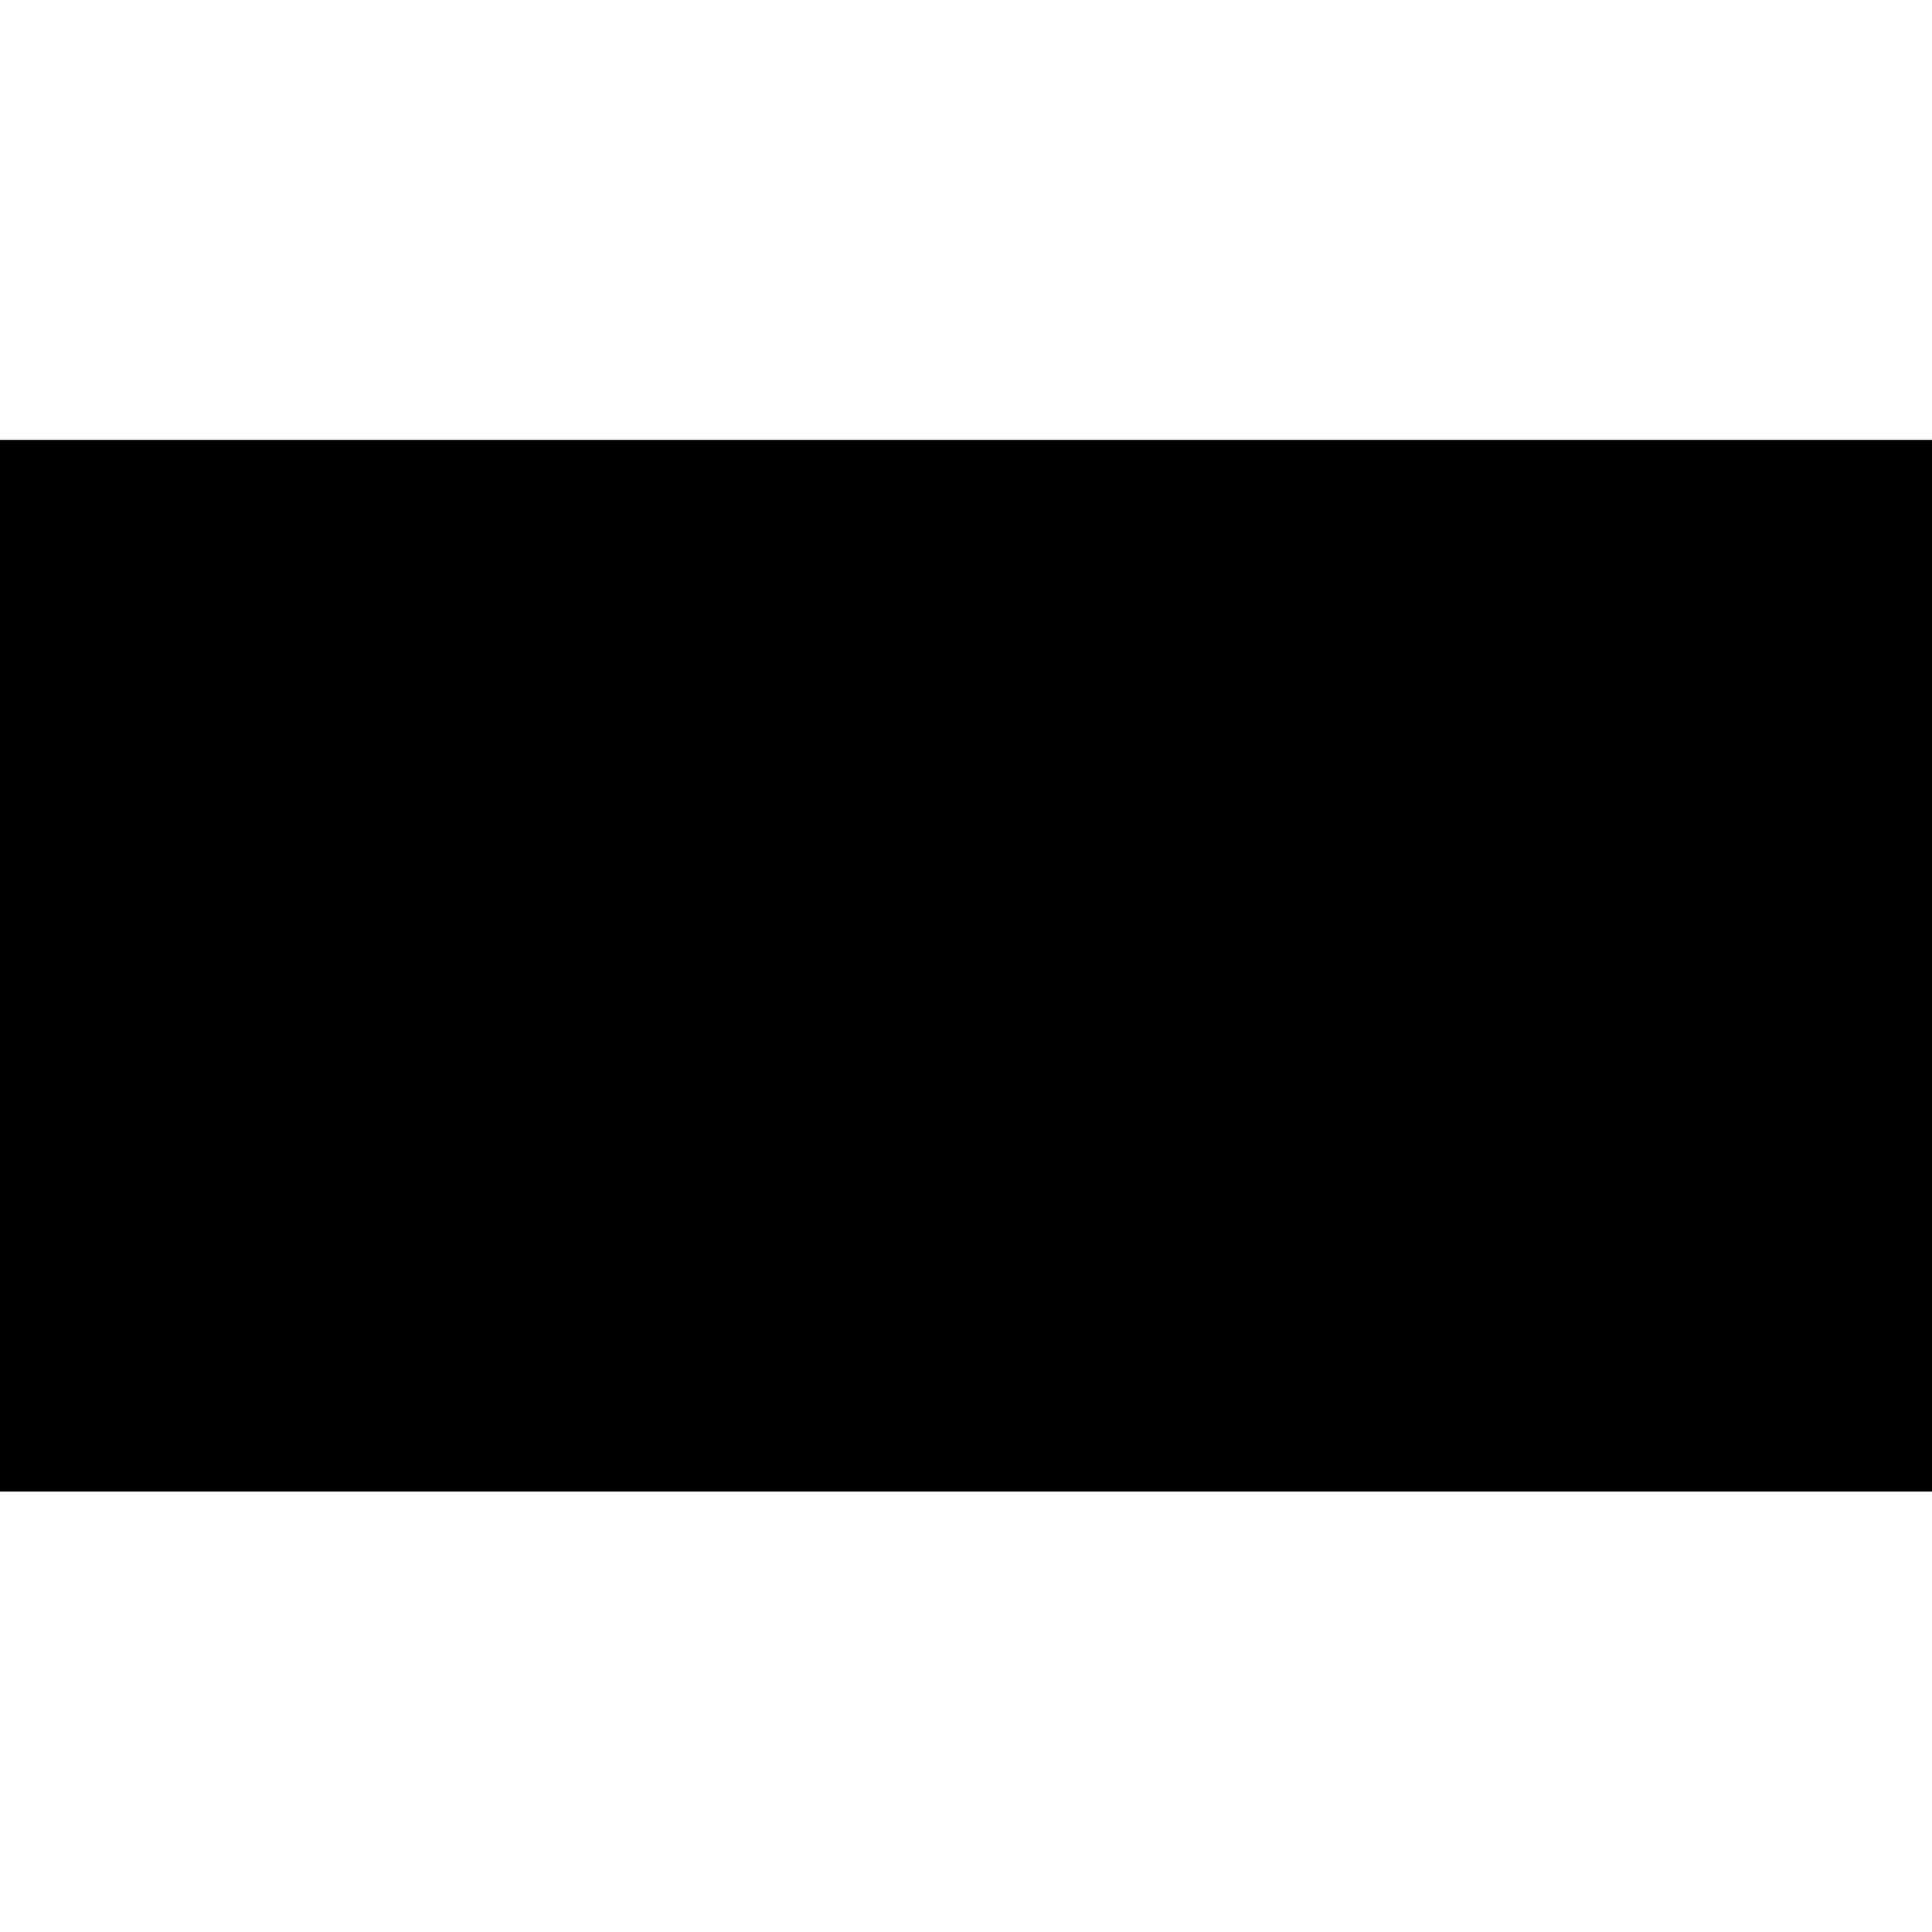
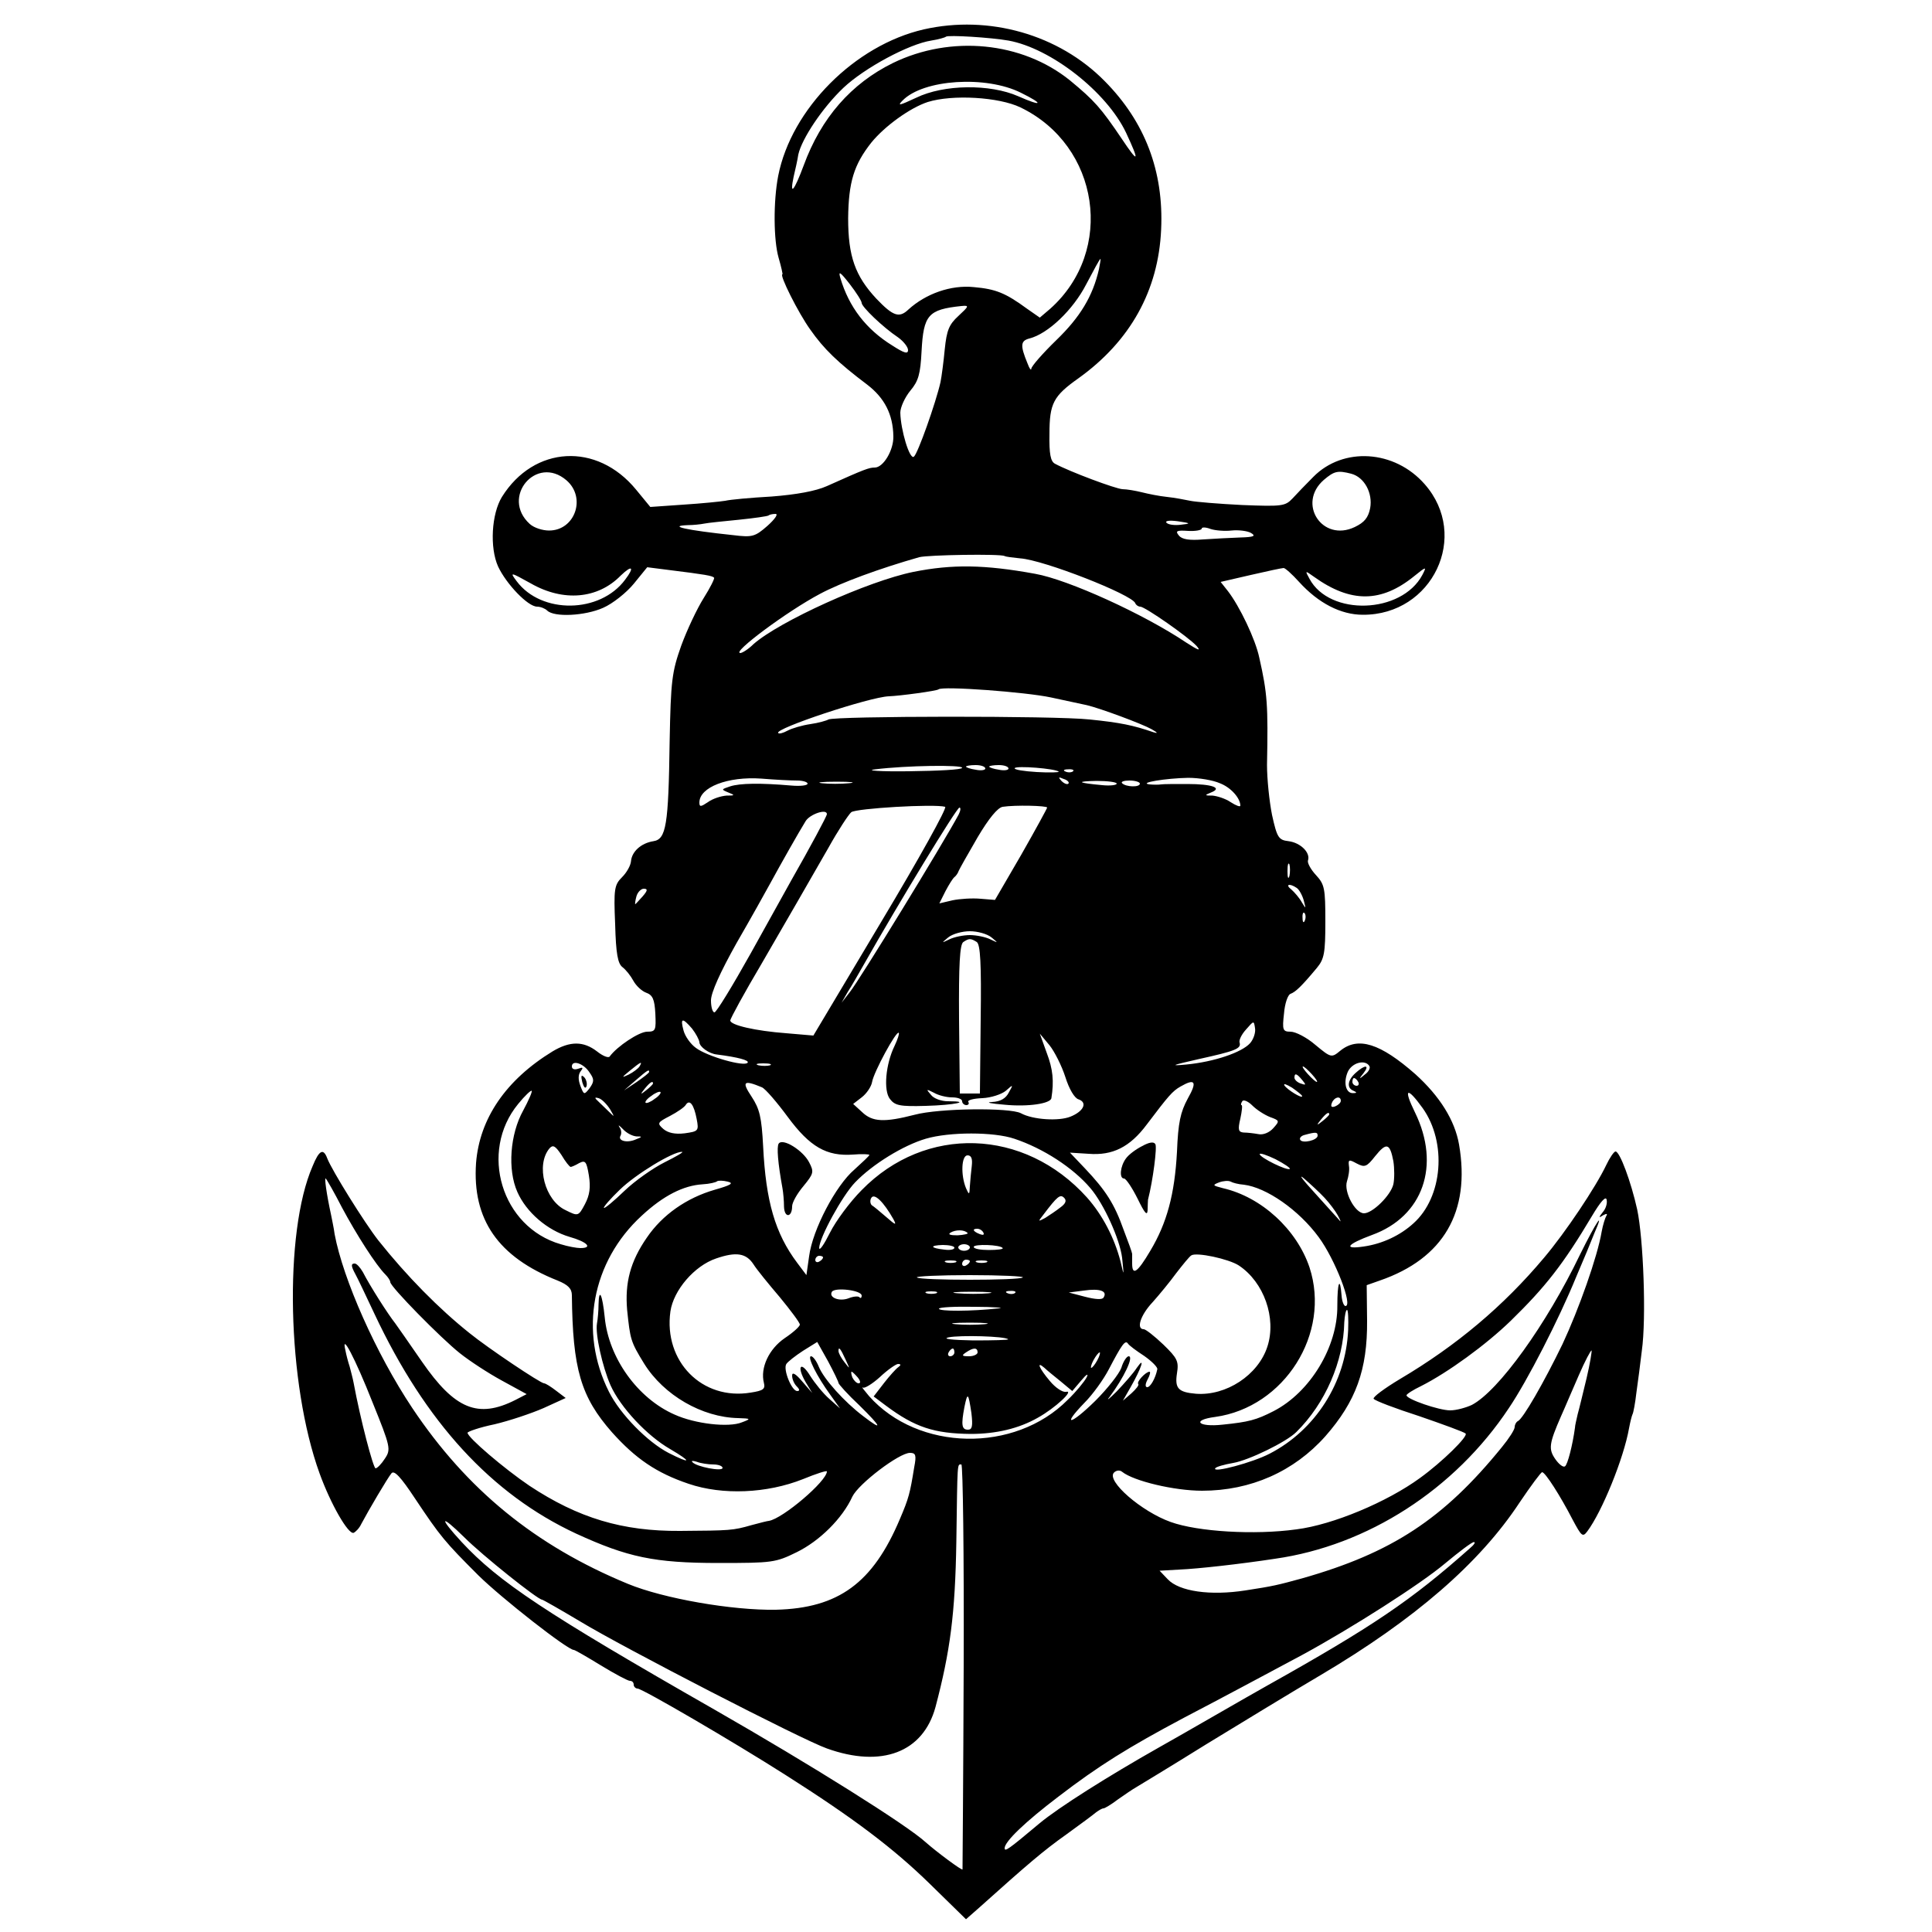
- <svg xmlns="http://www.w3.org/2000/svg" version="1.0" width="3913pt" height="3913pt" viewBox="0 0 3913 3913" preserveAspectRatio="xMidYMid meet">
-   <g transform="translate(0,3913) scale(0.1,-0.1)" fill="#000000" stroke="none">
-     <path d="M0 19570 l0 -10650 19565 0 19565 0 0 10650 0 10650 -19565 0 -19565 0 0 -10650z" />
+ <svg xmlns="http://www.w3.org/2000/svg" version="1.0" width="500pt" height="500pt" viewBox="0 0 500 500" preserveAspectRatio="xMidYMid meet">
+   <g transform="translate(0,500) scale(0.1,-0.1)" fill="#000000" stroke="none">
+     <path d="M2391 4924 c-179 -41 -343 -206 -377 -379 -13 -67 -12 -167 1 -212 7 -24 11 -43 10 -43 -9 0 41 -100 72 -143 35 -50 71 -85 148 -143 44 -34 66 -76 67 -133 1 -36 -26 -81 -48 -81 -15 0 -26 -4 -124 -48 -29 -13 -79 -22 -143 -27 -54 -3 -108 -8 -120 -11 -12 -2 -61 -7 -108 -10 l-86 -6 -37 45 c-101 123 -264 114 -347 -19 -27 -44 -32 -131 -10 -180 21 -45 77 -104 101 -104 9 0 21 -5 26 -10 18 -18 98 -14 145 7 25 11 60 39 79 62 l35 43 55 -7 c97 -12 113 -15 118 -20 2 -2 -10 -26 -27 -53 -17 -27 -43 -82 -58 -123 -24 -68 -27 -89 -30 -249 -3 -216 -9 -252 -42 -257 -32 -5 -56 -27 -58 -52 -1 -11 -11 -29 -23 -41 -20 -20 -22 -30 -18 -122 2 -77 7 -102 19 -111 9 -7 21 -22 28 -35 7 -13 22 -27 33 -31 17 -6 22 -17 24 -54 2 -43 1 -47 -21 -47 -21 0 -78 -38 -97 -64 -3 -5 -18 1 -33 13 -35 27 -70 27 -115 0 -121 -74 -189 -174 -198 -289 -10 -146 57 -243 211 -304 27 -11 37 -21 37 -38 2 -191 23 -263 104 -355 61 -68 115 -105 198 -133 88 -30 203 -25 296 12 34 14 62 23 62 20 0 -25 -114 -122 -150 -128 -3 0 -23 -5 -45 -11 -49 -14 -55 -14 -185 -15 -149 -1 -263 33 -390 117 -65 44 -160 125 -160 137 0 3 31 14 70 22 38 9 95 28 127 42 l57 26 -25 19 c-13 10 -27 19 -31 19 -9 0 -145 91 -193 130 -79 63 -162 147 -236 240 -36 46 -120 181 -132 212 -10 27 -21 22 -38 -20 -75 -172 -66 -563 18 -795 29 -80 74 -158 88 -154 5 2 15 12 20 23 18 34 68 119 78 131 7 9 24 -9 61 -65 66 -99 77 -112 164 -199 61 -60 231 -193 247 -193 3 0 34 -18 70 -40 36 -22 70 -40 75 -40 6 0 10 -4 10 -10 0 -5 5 -10 10 -10 12 0 247 -137 382 -223 178 -113 281 -191 375 -283 l93 -91 33 29 c126 113 168 149 226 190 36 26 71 52 78 58 7 5 15 10 19 10 3 0 20 10 37 23 17 12 39 27 48 32 10 6 91 55 181 111 90 55 223 136 296 179 243 144 411 289 515 447 29 43 55 78 58 78 8 0 47 -61 79 -123 23 -43 26 -46 38 -30 38 51 94 188 108 267 3 16 7 32 9 36 2 3 7 29 10 56 4 27 10 75 14 108 12 85 4 291 -12 366 -16 72 -45 150 -56 150 -4 0 -15 -16 -24 -35 -27 -57 -106 -175 -161 -240 -105 -125 -226 -227 -373 -314 -40 -24 -71 -47 -68 -51 3 -5 56 -25 118 -45 61 -21 116 -41 120 -45 7 -7 -60 -73 -118 -115 -85 -62 -225 -121 -320 -133 -109 -15 -255 -6 -325 19 -76 27 -168 107 -147 128 6 6 15 7 21 2 30 -24 135 -49 207 -49 126 0 238 50 319 141 79 90 109 172 108 299 l-1 92 34 12 c165 57 235 178 205 352 -11 63 -50 125 -113 182 -91 80 -148 98 -194 61 -23 -19 -24 -19 -65 15 -22 19 -51 34 -64 34 -20 0 -22 4 -17 47 2 26 10 49 17 51 13 5 28 19 68 67 19 23 22 38 22 120 0 86 -2 96 -24 120 -14 15 -23 32 -21 38 7 20 -19 46 -50 50 -26 3 -30 9 -43 68 -7 35 -13 93 -13 129 3 156 1 185 -20 278 -10 48 -51 133 -81 172 l-19 24 78 18 c43 10 81 18 85 18 4 0 22 -16 40 -36 50 -55 108 -85 165 -85 180 -1 278 204 160 338 -78 89 -211 97 -288 19 -19 -19 -43 -44 -54 -56 -19 -20 -27 -21 -130 -17 -60 3 -121 8 -135 11 -14 3 -41 8 -60 10 -20 2 -49 8 -65 12 -16 4 -39 8 -50 8 -18 1 -136 45 -175 66 -11 6 -15 25 -14 77 0 79 10 98 75 144 134 96 207 227 214 385 7 151 -42 279 -146 384 -119 121 -300 172 -468 134z m219 -29 c110 -20 254 -133 304 -238 36 -77 33 -82 -11 -16 -54 80 -71 99 -134 151 -124 100 -308 118 -458 45 -108 -53 -186 -142 -231 -265 -25 -67 -37 -81 -26 -29 4 17 10 43 12 57 9 41 63 122 117 173 54 51 169 113 227 122 19 3 36 8 38 10 5 5 117 -2 162 -10z m32 -135 c61 -30 56 -37 -7 -9 -73 32 -192 31 -264 -4 -43 -20 -50 -22 -35 -7 54 55 216 65 306 20z m-1 -38 c205 -99 245 -371 77 -521 l-27 -23 -33 23 c-56 41 -81 51 -138 56 -59 6 -124 -17 -169 -58 -24 -23 -40 -17 -83 28 -55 59 -73 110 -73 208 1 94 15 139 60 196 34 42 100 90 146 105 64 20 184 13 240 -14z m203 -419 c-16 -70 -49 -124 -110 -183 -35 -34 -64 -67 -65 -74 0 -6 -5 0 -10 14 -19 46 -18 58 5 64 48 12 113 74 147 140 19 36 35 66 37 66 1 0 -1 -12 -4 -27z m-614 -87 c0 -10 55 -63 94 -89 14 -10 26 -25 26 -33 0 -11 -10 -8 -41 12 -68 42 -112 100 -134 174 -6 20 -1 17 24 -15 17 -22 31 -44 31 -49z m250 -34 c-24 -22 -30 -37 -35 -86 -3 -32 -8 -70 -11 -85 -12 -53 -59 -186 -69 -193 -11 -8 -34 69 -35 114 0 14 12 40 26 57 21 25 26 43 29 102 5 94 17 108 103 117 21 2 20 0 -8 -26z m-1014 -425 c52 -45 22 -130 -45 -130 -17 0 -39 7 -50 17 -76 69 17 180 95 113z m2031 17 c34 -9 56 -50 49 -89 -5 -25 -15 -37 -40 -49 -84 -40 -150 61 -80 122 27 23 36 25 71 16z m-1511 -135 c-32 -28 -39 -30 -88 -24 -123 13 -172 24 -117 26 13 0 32 2 42 4 9 2 50 6 90 10 39 4 74 9 76 11 2 2 10 4 18 4 8 0 -2 -14 -21 -31z m1070 3 c-16 -2 -32 0 -37 5 -5 5 7 7 29 4 34 -5 35 -6 8 -9z m131 -15 c18 2 41 -1 50 -6 14 -8 9 -11 -27 -12 -25 -1 -68 -3 -96 -5 -36 -3 -55 0 -63 10 -10 12 -6 14 24 12 19 -1 35 2 35 6 0 4 10 4 23 -1 12 -4 37 -6 54 -4z m-587 -66 c3 -2 21 -4 40 -6 61 -4 290 -94 298 -116 2 -5 8 -9 13 -9 12 0 124 -78 146 -102 12 -14 4 -11 -27 9 -110 74 -306 163 -391 178 -131 24 -215 25 -315 5 -118 -24 -347 -128 -414 -187 -13 -13 -29 -23 -34 -23 -24 0 121 108 206 153 54 29 155 66 257 95 23 6 210 9 221 3z m-982 -61 c-65 -88 -217 -90 -281 -4 -18 24 -17 24 37 -6 84 -48 173 -40 232 20 30 29 37 23 12 -10z m2063 12 c-54 -101 -240 -107 -292 -10 -12 22 -12 22 12 5 95 -68 174 -67 259 2 31 25 33 26 21 3z m-961 -317 c41 -9 83 -18 93 -20 34 -8 142 -48 167 -62 16 -9 18 -12 5 -8 -52 18 -86 25 -165 33 -90 10 -660 9 -676 0 -5 -3 -26 -9 -47 -12 -21 -3 -48 -11 -59 -17 -11 -6 -22 -9 -24 -6 -11 11 236 93 286 95 29 1 125 14 129 18 10 9 226 -7 291 -21z m-230 -182 c0 -5 -62 -8 -138 -9 -75 -1 -114 2 -87 5 81 10 225 12 225 4z m60 -2 c0 -4 -11 -6 -25 -3 -14 2 -25 6 -25 8 0 2 11 4 25 4 14 0 25 -4 25 -9z m60 0 c0 -4 -11 -6 -25 -3 -14 2 -25 6 -25 8 0 2 11 4 25 4 14 0 25 -4 25 -9z m130 -8 c2 -2 -23 -3 -57 -1 -33 2 -59 6 -57 10 4 7 105 -1 114 -9z m37 1 c-3 -3 -12 -4 -19 -1 -8 3 -5 6 6 6 11 1 17 -2 13 -5z m-714 -24 c15 0 27 -4 27 -8 0 -5 -19 -7 -42 -5 -81 7 -133 6 -158 -2 -24 -8 -24 -8 -5 -16 18 -7 17 -8 -5 -8 -14 -1 -36 -8 -48 -17 -18 -12 -22 -13 -22 -1 0 40 74 68 160 62 36 -3 77 -5 93 -5z m702 -8 c-3 -3 -11 0 -18 7 -9 10 -8 11 6 5 10 -3 15 -9 12 -12z m392 1 c29 -11 53 -39 53 -58 0 -4 -11 0 -25 9 -13 9 -35 16 -47 17 -21 0 -21 1 -4 8 31 12 3 22 -61 22 -32 0 -63 0 -68 -1 -6 -1 -19 -1 -30 0 -31 4 43 16 100 17 28 0 64 -6 82 -14z m-960 0 c-20 -2 -52 -2 -70 0 -17 2 0 4 38 4 39 0 53 -2 32 -4z m693 -1 c0 -4 -17 -6 -37 -4 -65 6 -70 10 -15 11 28 0 52 -3 52 -7z m60 0 c0 -10 -36 -9 -46 1 -4 4 5 7 19 7 15 0 27 -4 27 -8z m-669 -357 l-176 -295 -70 6 c-80 6 -145 21 -145 33 0 5 36 71 81 147 86 149 101 174 173 300 25 45 52 86 59 92 12 10 215 22 243 14 6 -2 -68 -135 -165 -297z m429 295 c0 -2 -30 -57 -67 -122 l-68 -117 -37 3 c-21 2 -54 0 -73 -4 l-34 -8 16 32 c9 17 19 33 23 36 4 3 9 10 11 16 2 5 24 44 49 87 29 49 52 77 65 79 32 5 115 3 115 -2z m-229 -18 c-39 -73 -257 -429 -282 -460 l-21 -27 16 28 c10 15 29 49 44 75 86 152 238 402 245 402 4 0 3 -8 -2 -18z m-341 1 c0 -5 -43 -85 -92 -171 -11 -20 -59 -106 -105 -189 -47 -84 -89 -153 -94 -153 -5 0 -9 14 -9 31 0 20 24 73 66 148 37 64 76 134 88 156 25 46 73 131 91 160 11 18 55 33 55 18z m1197 -160 c-3 -10 -5 -4 -5 12 0 17 2 24 5 18 2 -7 2 -21 0 -30z m19 -31 c6 -4 14 -18 18 -32 6 -23 6 -23 -5 -5 -6 11 -19 26 -27 33 -17 13 -5 17 14 4z m-1693 -22 c-10 -11 -18 -20 -19 -20 -1 0 0 9 3 20 3 11 12 20 19 20 11 0 10 -5 -3 -20z m1714 -62 c-3 -8 -6 -5 -6 6 -1 11 2 17 5 13 3 -3 4 -12 1 -19z m-811 -44 c18 -15 18 -15 -3 -5 -12 6 -36 11 -53 11 -17 0 -41 -5 -53 -11 -21 -10 -21 -10 -3 5 11 9 36 16 56 16 20 0 45 -7 56 -16z m-38 -12 c9 -7 12 -54 10 -200 l-2 -192 -26 0 -26 0 -2 192 c-1 142 2 194 11 200 15 10 19 10 35 0z m-737 -224 c10 -13 18 -28 19 -35 0 -12 25 -30 45 -32 55 -7 84 -15 80 -21 -7 -12 -105 16 -134 38 -14 10 -28 30 -32 45 -9 33 -3 34 22 5z m1444 -38 c-22 -24 -93 -48 -165 -55 -44 -4 -38 -2 32 14 95 21 111 27 106 43 -2 6 5 21 17 34 20 23 20 23 23 3 2 -11 -4 -29 -13 -39z m-920 -7 c-23 -47 -29 -115 -12 -137 13 -17 25 -20 93 -18 74 2 121 12 57 12 -17 0 -37 7 -44 17 -13 15 -12 15 8 5 12 -7 33 -12 47 -12 14 0 26 -4 26 -10 0 -5 5 -10 11 -10 5 0 8 4 5 8 -3 5 13 9 36 10 23 1 50 10 61 19 19 17 20 17 8 -4 -8 -16 -22 -24 -44 -25 -18 -1 -3 -4 33 -7 61 -6 119 3 121 17 7 44 4 75 -12 117 l-18 50 25 -30 c13 -16 32 -54 41 -82 10 -32 24 -55 34 -58 24 -8 14 -31 -21 -45 -30 -12 -97 -8 -128 9 -29 15 -212 13 -275 -4 -78 -20 -109 -19 -136 7 l-23 21 22 17 c13 10 25 28 27 40 4 25 63 134 69 127 2 -2 -3 -17 -11 -34z m-789 -69 c12 -17 12 -23 0 -40 -14 -18 -15 -18 -24 6 -6 16 -6 29 1 38 7 9 6 11 -7 6 -9 -3 -16 -1 -16 6 0 18 31 8 46 -16z m129 16 c-3 -5 -16 -15 -28 -21 -19 -9 -19 -8 3 10 28 23 34 26 25 11z m338 3 c-7 -2 -21 -2 -30 0 -10 3 -4 5 12 5 17 0 24 -2 18 -5z m1551 -2 c3 -5 -2 -15 -12 -22 -15 -13 -16 -12 -3 4 17 22 3 22 -21 0 -21 -19 -23 -39 -5 -46 9 -4 9 -6 -1 -6 -19 -1 -26 27 -14 55 11 24 45 33 56 15z m-149 -21 c10 -11 16 -20 13 -20 -3 0 -13 9 -23 20 -10 11 -16 20 -13 20 3 0 13 -9 23 -20z m-1715 6 c0 -3 -15 -14 -32 -26 l-33 -22 30 26 c31 27 35 29 35 22z m1690 -21 c11 -13 10 -14 -4 -9 -9 3 -16 10 -16 15 0 13 6 11 20 -6z m145 -5 c3 -5 1 -10 -4 -10 -6 0 -11 5 -11 10 0 6 2 10 4 10 3 0 8 -4 11 -10z m-1825 -4 c0 -2 -8 -10 -17 -17 -16 -13 -17 -12 -4 4 13 16 21 21 21 13z m282 -10 c9 -4 39 -39 67 -77 57 -77 100 -102 169 -97 23 2 42 1 42 -1 0 -2 -18 -19 -39 -38 -48 -41 -108 -155 -117 -224 l-7 -49 -24 32 c-57 76 -81 159 -88 301 -4 76 -9 97 -30 129 -26 39 -21 44 27 24z m1102 -29 c-19 -35 -25 -62 -28 -138 -6 -110 -26 -184 -69 -256 -33 -56 -47 -66 -47 -33 0 11 0 22 0 25 0 3 -10 31 -22 62 -24 68 -47 103 -100 159 l-39 41 48 -3 c62 -5 107 17 151 76 56 74 66 86 87 98 38 22 44 13 19 -31z m296 6 c0 -7 -39 17 -46 28 -3 6 5 3 20 -6 14 -10 26 -19 26 -22z m-2016 -37 c-34 -61 -41 -153 -15 -211 23 -52 77 -99 135 -116 46 -13 61 -29 28 -29 -9 0 -32 4 -51 10 -153 44 -212 239 -110 363 17 21 33 36 35 34 2 -2 -8 -25 -22 -51z m340 30 c-10 -8 -21 -12 -23 -10 -3 2 4 11 15 18 10 8 21 12 23 10 3 -2 -4 -11 -15 -18z m1988 -24 c63 -89 52 -230 -24 -298 -34 -31 -80 -53 -129 -60 -54 -8 -43 6 22 30 132 48 178 180 111 317 -31 63 -21 68 20 11z m-2103 -3 c11 -19 12 -21 0 -9 -8 8 -21 20 -29 28 -12 11 -12 13 -1 10 8 -2 21 -15 30 -29z m1708 -20 c25 -9 25 -10 8 -29 -10 -11 -26 -18 -39 -15 -11 2 -28 4 -37 4 -14 1 -16 7 -9 36 4 19 6 35 3 35 -2 0 -2 4 2 10 3 5 15 0 26 -11 11 -11 31 -24 46 -30z m183 42 c0 -5 -7 -11 -14 -14 -10 -4 -13 -1 -9 9 6 15 23 19 23 5z m-1667 -47 c6 -31 4 -32 -31 -37 -25 -3 -43 1 -55 11 -17 15 -16 17 17 34 19 10 38 23 41 29 10 15 21 0 28 -37z m1637 12 c0 -2 -8 -10 -17 -17 -16 -13 -17 -12 -4 4 13 16 21 21 21 13z m-1793 -57 c16 0 16 -1 -2 -8 -23 -10 -47 -3 -39 10 3 6 2 16 -3 22 -4 7 -1 5 9 -5 9 -10 24 -18 35 -19z m978 -6 c75 -25 152 -75 197 -128 35 -41 76 -132 82 -180 5 -49 5 -49 -4 -10 -16 62 -47 121 -87 166 -162 180 -418 188 -583 19 -30 -30 -67 -80 -82 -110 -15 -30 -27 -48 -28 -40 0 26 60 136 93 170 45 47 125 96 183 113 61 18 176 18 229 0z m785 8 c0 -12 -39 -21 -45 -11 -3 5 3 11 12 13 29 8 33 7 33 -2z m-1933 -81 c2 0 12 4 22 10 16 8 19 4 25 -32 5 -31 2 -51 -10 -74 -17 -32 -18 -32 -50 -16 -54 25 -78 117 -42 160 9 10 15 7 31 -17 10 -17 21 -31 24 -31z m2129 15 c3 -19 3 -46 0 -60 -7 -29 -54 -75 -76 -75 -23 0 -53 56 -44 83 4 12 7 30 5 40 -2 16 0 17 20 6 21 -11 26 -9 48 19 29 36 38 34 47 -13z m-1886 -3 c-30 -15 -77 -48 -104 -74 -27 -26 -51 -46 -53 -44 -2 2 16 23 41 47 41 40 138 99 161 98 6 0 -15 -12 -45 -27z m1618 -17 c-6 -6 -77 29 -78 38 0 4 18 -2 41 -13 23 -12 39 -23 37 -25z m-823 8 c-2 -16 -4 -39 -5 -53 -1 -23 -2 -23 -10 -5 -14 34 -12 85 4 85 10 0 13 -9 11 -27z m913 -83 c13 -14 28 -34 34 -45 6 -11 9 -18 6 -15 -2 3 -31 34 -63 70 -33 36 -47 54 -30 40 16 -14 40 -36 53 -50z m-2543 -25 c38 -71 88 -149 112 -173 7 -7 13 -16 13 -20 0 -12 132 -146 180 -184 25 -20 74 -52 109 -71 l64 -35 -29 -15 c-97 -49 -157 -24 -242 99 -34 49 -65 94 -69 99 -19 24 -65 96 -84 133 -7 12 -16 22 -21 22 -10 0 -10 -6 2 -28 5 -9 27 -55 49 -102 132 -281 303 -467 522 -569 133 -61 202 -76 369 -76 139 0 147 1 202 28 59 29 118 87 144 144 16 33 121 113 149 113 15 0 17 -6 11 -37 -11 -68 -14 -80 -37 -134 -70 -166 -159 -231 -321 -235 -113 -2 -291 29 -383 67 -240 99 -417 244 -558 455 -94 141 -179 333 -201 450 -2 16 -7 38 -9 49 -12 55 -18 99 -14 95 3 -3 22 -36 42 -75z m965 46 c-73 -21 -136 -65 -176 -124 -43 -62 -57 -117 -51 -187 8 -77 9 -82 44 -139 51 -82 150 -139 243 -141 34 -1 34 -2 10 -11 -34 -14 -121 -4 -174 20 -96 42 -171 147 -181 252 -6 59 -15 78 -16 33 0 -16 -2 -38 -4 -49 -5 -27 14 -112 35 -160 26 -58 95 -131 154 -165 58 -34 55 -40 -4 -10 -54 28 -125 100 -154 158 -78 155 -45 337 85 456 56 52 108 78 157 81 18 1 35 5 38 8 3 2 15 2 27 -1 17 -4 9 -9 -33 -21z m1369 13 c58 -7 142 -65 194 -136 42 -57 89 -178 69 -178 -4 0 -9 12 -10 27 -4 51 -11 35 -11 -26 1 -106 -70 -224 -165 -273 -45 -23 -64 -28 -132 -35 -64 -7 -81 12 -19 20 179 25 300 216 244 387 -33 98 -124 182 -224 205 -27 7 -28 8 -10 15 11 4 24 5 30 2 5 -3 20 -7 34 -8z m-907 -89 c9 -17 6 -16 -18 5 -16 14 -33 28 -38 31 -4 4 -5 13 -1 19 8 13 32 -11 57 -55z m432 30 c-10 -8 -28 -20 -39 -27 -19 -10 -19 -10 -5 8 37 49 44 54 54 44 7 -7 4 -15 -10 -25z m1404 -12 c-11 -14 -11 -16 1 -8 9 5 12 4 8 -2 -3 -5 -9 -24 -12 -41 -11 -65 -59 -200 -101 -290 -48 -99 -103 -195 -116 -200 -4 -2 -8 -9 -8 -15 0 -7 -15 -30 -33 -52 -151 -186 -285 -274 -518 -340 -62 -17 -74 -20 -146 -31 -90 -14 -171 -3 -201 29 l-21 22 52 3 c47 2 155 14 247 28 239 34 465 179 605 390 48 71 129 229 174 339 19 44 40 95 47 113 28 64 5 30 -37 -55 -87 -181 -211 -353 -280 -389 -15 -7 -40 -14 -56 -14 -29 0 -113 29 -113 39 0 3 17 14 38 24 69 35 167 106 232 169 89 87 135 145 210 271 22 37 36 53 38 42 2 -9 -2 -23 -10 -32z m-1644 -54 c3 -2 -9 -5 -26 -6 -18 0 -26 2 -18 7 13 8 36 8 44 -1z m41 1 c3 -6 -1 -7 -9 -4 -18 7 -21 14 -7 14 6 0 13 -4 16 -10z m-75 -39 c0 -5 -12 -7 -26 -5 -37 4 -39 11 -4 12 16 0 30 -3 30 -7z m40 1 c0 -5 -7 -9 -15 -9 -8 0 -15 4 -15 9 0 4 7 8 15 8 8 0 15 -4 15 -8z m85 -2 c2 -3 -14 -5 -36 -5 -21 0 -39 3 -39 8 0 8 69 6 75 -3z m-645 -42 c8 -13 39 -51 68 -85 28 -34 52 -66 52 -71 0 -5 -18 -21 -39 -35 -41 -28 -64 -77 -54 -116 4 -16 -2 -20 -34 -25 -126 -21 -226 81 -208 210 8 55 62 118 118 137 52 18 78 14 97 -15z m1256 -3 c65 -43 98 -136 74 -210 -24 -74 -107 -128 -185 -122 -46 4 -55 14 -49 53 5 31 1 39 -35 74 -23 22 -46 40 -51 40 -20 0 -9 36 23 70 17 19 45 53 61 75 17 22 34 43 39 46 13 9 97 -9 123 -26z m-1076 21 c0 -3 -4 -8 -10 -11 -5 -3 -10 -1 -10 4 0 6 5 11 10 11 6 0 10 -2 10 -4z m343 -13 c-7 -2 -19 -2 -25 0 -7 3 -2 5 12 5 14 0 19 -2 13 -5z m37 3 c0 -3 -4 -8 -10 -11 -5 -3 -10 -1 -10 4 0 6 5 11 10 11 6 0 10 -2 10 -4z m43 -3 c-7 -2 -19 -2 -25 0 -7 3 -2 5 12 5 14 0 19 -2 13 -5z m94 -39 c-8 -8 -266 -8 -274 0 -4 3 58 6 137 6 79 0 141 -3 137 -6z m-417 -47 c0 -6 -3 -8 -6 -4 -3 3 -16 2 -28 -3 -24 -9 -52 2 -43 17 8 12 77 4 77 -10z m626 -5 c-3 -6 -21 -5 -48 2 l-42 11 39 5 c41 6 62 -1 51 -18z m-433 11 c-7 -2 -19 -2 -25 0 -7 3 -2 5 12 5 14 0 19 -2 13 -5z m135 0 c-21 -2 -57 -2 -80 0 -24 2 -7 4 37 4 44 0 63 -2 43 -4z m69 1 c-3 -3 -12 -4 -19 -1 -8 3 -5 6 6 6 11 1 17 -2 13 -5z m-42 -40 c-72 -8 -155 -8 -155 -1 0 4 42 6 93 5 50 0 79 -3 62 -4z m904 -56 c-6 -136 -85 -259 -203 -320 -44 -23 -149 -51 -141 -38 2 4 24 10 47 14 40 7 137 54 163 80 75 74 122 183 124 284 1 17 4 32 7 32 3 0 4 -24 3 -52z m-941 15 c-21 -2 -55 -2 -75 0 -21 2 -4 4 37 4 41 0 58 -2 38 -4z m61 -39 c2 -2 -38 -3 -90 -3 -55 1 -82 4 -64 8 30 6 146 3 154 -5z m-439 -113 c0 -3 24 -30 54 -58 58 -57 62 -68 10 -28 -49 37 -102 96 -115 128 -6 15 -15 27 -20 27 -11 0 15 -52 50 -100 l25 -35 -28 25 c-15 13 -37 40 -49 59 -25 41 -36 25 -12 -16 l17 -28 -26 30 c-17 20 -26 25 -26 15 0 -9 5 -21 12 -28 8 -8 8 -12 1 -12 -14 0 -37 56 -28 70 4 6 23 21 43 34 l37 23 28 -50 c15 -28 27 -53 27 -56z m791 70 c20 -14 36 -30 34 -35 -5 -24 -18 -46 -26 -46 -6 0 -5 9 1 20 6 11 8 20 5 20 -10 0 -35 -27 -29 -32 2 -3 -6 -13 -18 -24 l-22 -19 20 35 c28 49 39 83 16 50 -9 -14 -33 -41 -52 -61 -19 -19 -28 -26 -19 -15 38 51 64 106 50 106 -5 0 -14 -13 -19 -30 -6 -16 -36 -54 -67 -85 -64 -63 -89 -68 -29 -6 22 22 50 61 64 88 33 63 42 76 49 66 3 -5 22 -19 42 -32z m-1997 -120 c47 -116 48 -122 32 -146 -9 -14 -20 -25 -24 -25 -6 0 -39 125 -57 222 -2 11 -7 29 -10 41 -4 12 -9 31 -11 42 -12 50 25 -20 70 -134z m1225 109 c11 -24 11 -24 -3 -6 -9 11 -16 24 -16 30 0 12 5 7 19 -24z m281 20 c0 -5 -5 -10 -11 -10 -5 0 -7 5 -4 10 3 6 8 10 11 10 2 0 4 -4 4 -10z m60 0 c0 -5 -10 -10 -22 -10 -19 0 -20 2 -8 10 19 13 30 13 30 0z m1576 -67 c-9 -37 -19 -79 -23 -93 -3 -14 -7 -29 -7 -35 -6 -44 -19 -96 -26 -100 -5 -3 -16 6 -25 19 -18 26 -16 40 15 111 10 22 30 70 46 106 16 37 31 65 33 64 1 -2 -4 -34 -13 -72z m-1266 47 c-6 -11 -13 -20 -16 -20 -2 0 0 9 6 20 6 11 13 20 16 20 2 0 0 -9 -6 -20z m-515 -18 c-6 -4 -23 -23 -37 -41 l-27 -35 32 -24 c75 -56 125 -72 219 -73 66 0 125 14 174 42 45 25 95 72 73 67 -9 -2 -28 11 -42 28 -28 33 -36 53 -14 34 6 -6 26 -22 42 -35 l30 -25 23 27 c14 17 20 20 14 8 -6 -11 -27 -37 -49 -58 -137 -138 -387 -133 -514 10 -13 16 -21 25 -16 22 4 -3 24 9 44 27 20 19 42 34 47 34 8 0 8 -3 1 -8z m-105 -27 c7 -9 8 -15 2 -15 -5 0 -12 7 -16 15 -3 8 -4 15 -2 15 2 0 9 -7 16 -15z m294 -92 c4 -34 2 -43 -9 -43 -16 0 -18 12 -9 59 8 39 10 37 18 -16z m-668 -133 c13 0 24 -4 24 -9 0 -10 -68 3 -78 15 -4 4 1 4 11 1 10 -4 30 -7 43 -7z m648 -522 c-1 -288 -3 -524 -3 -526 -1 -4 -68 46 -95 70 -49 45 -298 201 -546 343 -441 252 -559 331 -655 434 -60 65 -56 74 6 13 48 -48 191 -162 202 -162 2 0 46 -25 98 -56 112 -68 576 -307 639 -329 142 -51 249 -10 281 107 38 144 51 241 54 428 3 211 2 200 13 200 4 0 7 -235 6 -522z m1310 305 c-152 -135 -251 -202 -524 -355 -25 -14 -88 -50 -140 -80 -52 -30 -115 -66 -140 -80 -131 -74 -261 -156 -310 -197 -81 -68 -90 -74 -90 -64 0 17 53 68 140 134 103 79 180 127 325 204 111 58 187 99 305 162 127 69 306 183 370 237 36 30 69 55 74 55 6 1 1 -7 -10 -16z" />
+     <path d="M1507 2199 c4 -13 8 -18 11 -10 2 7 -1 18 -6 23 -8 8 -9 4 -5 -13z" />
+     <path d="M2015 2040 c-5 -9 -2 -49 10 -115 2 -11 4 -33 4 -48 1 -30 21 -28 21 1 0 10 13 33 29 52 27 33 28 37 15 62 -16 31 -69 64 -79 48z" />
+     <path d="M2956 2034 c-16 -8 -35 -22 -42 -32 -15 -20 -18 -52 -5 -52 5 0 21 -24 35 -52 18 -37 25 -46 26 -30 0 12 1 24 1 27 13 51 24 137 19 144 -4 7 -16 5 -34 -5z" />
  </g>
</svg>
